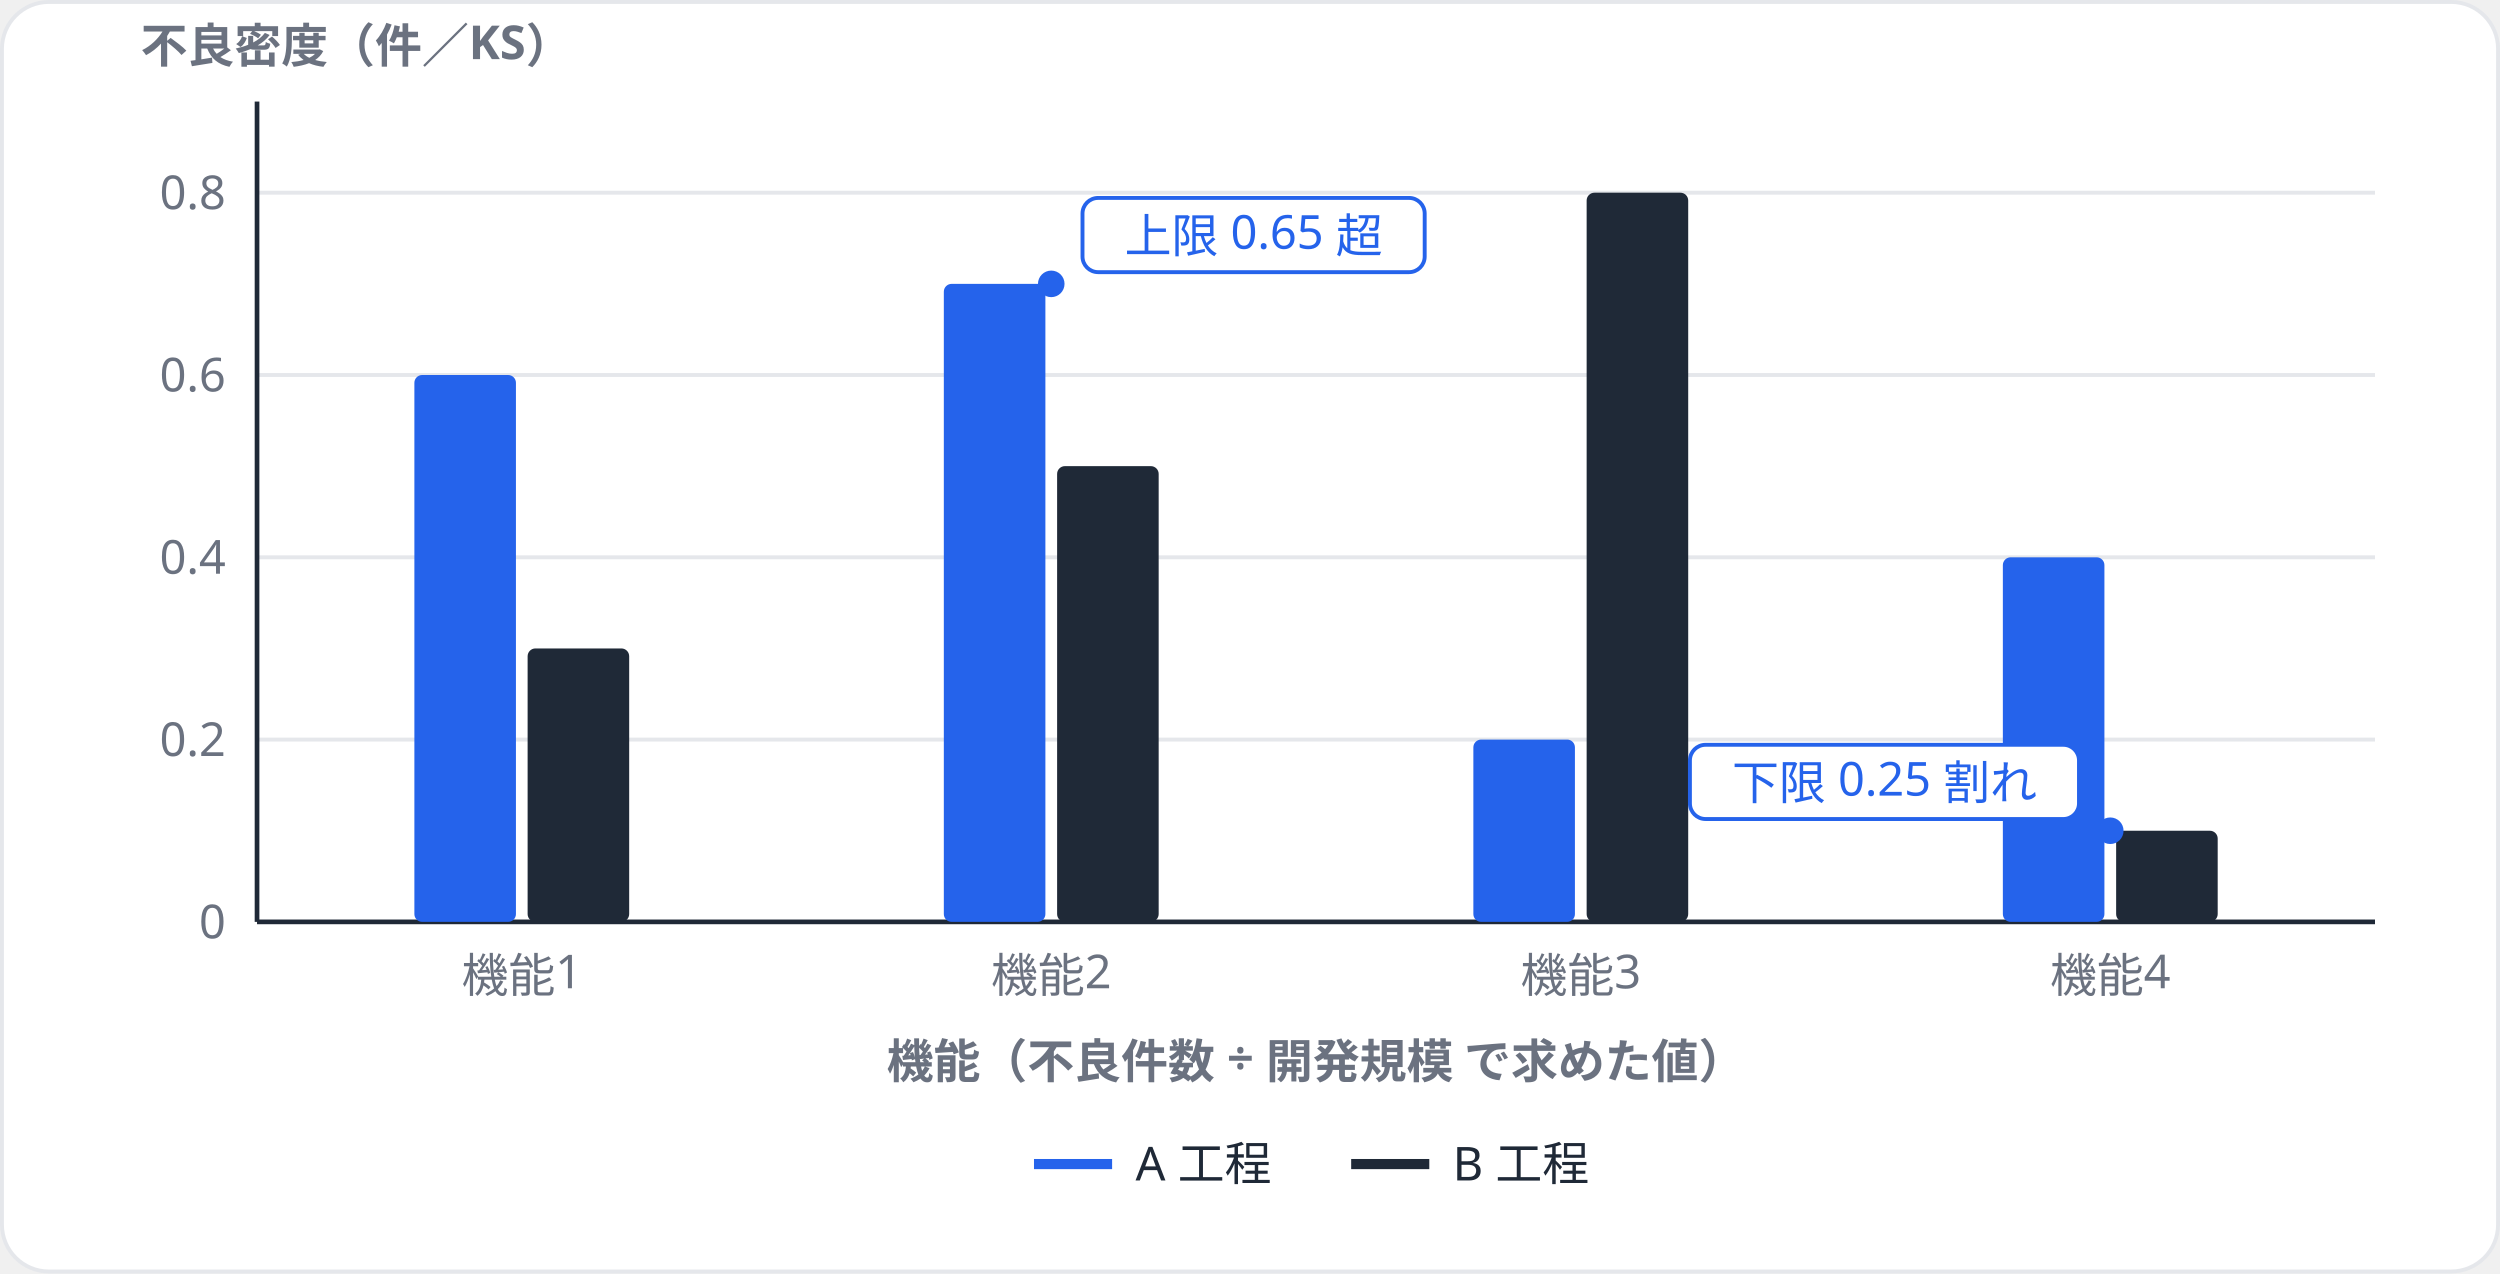
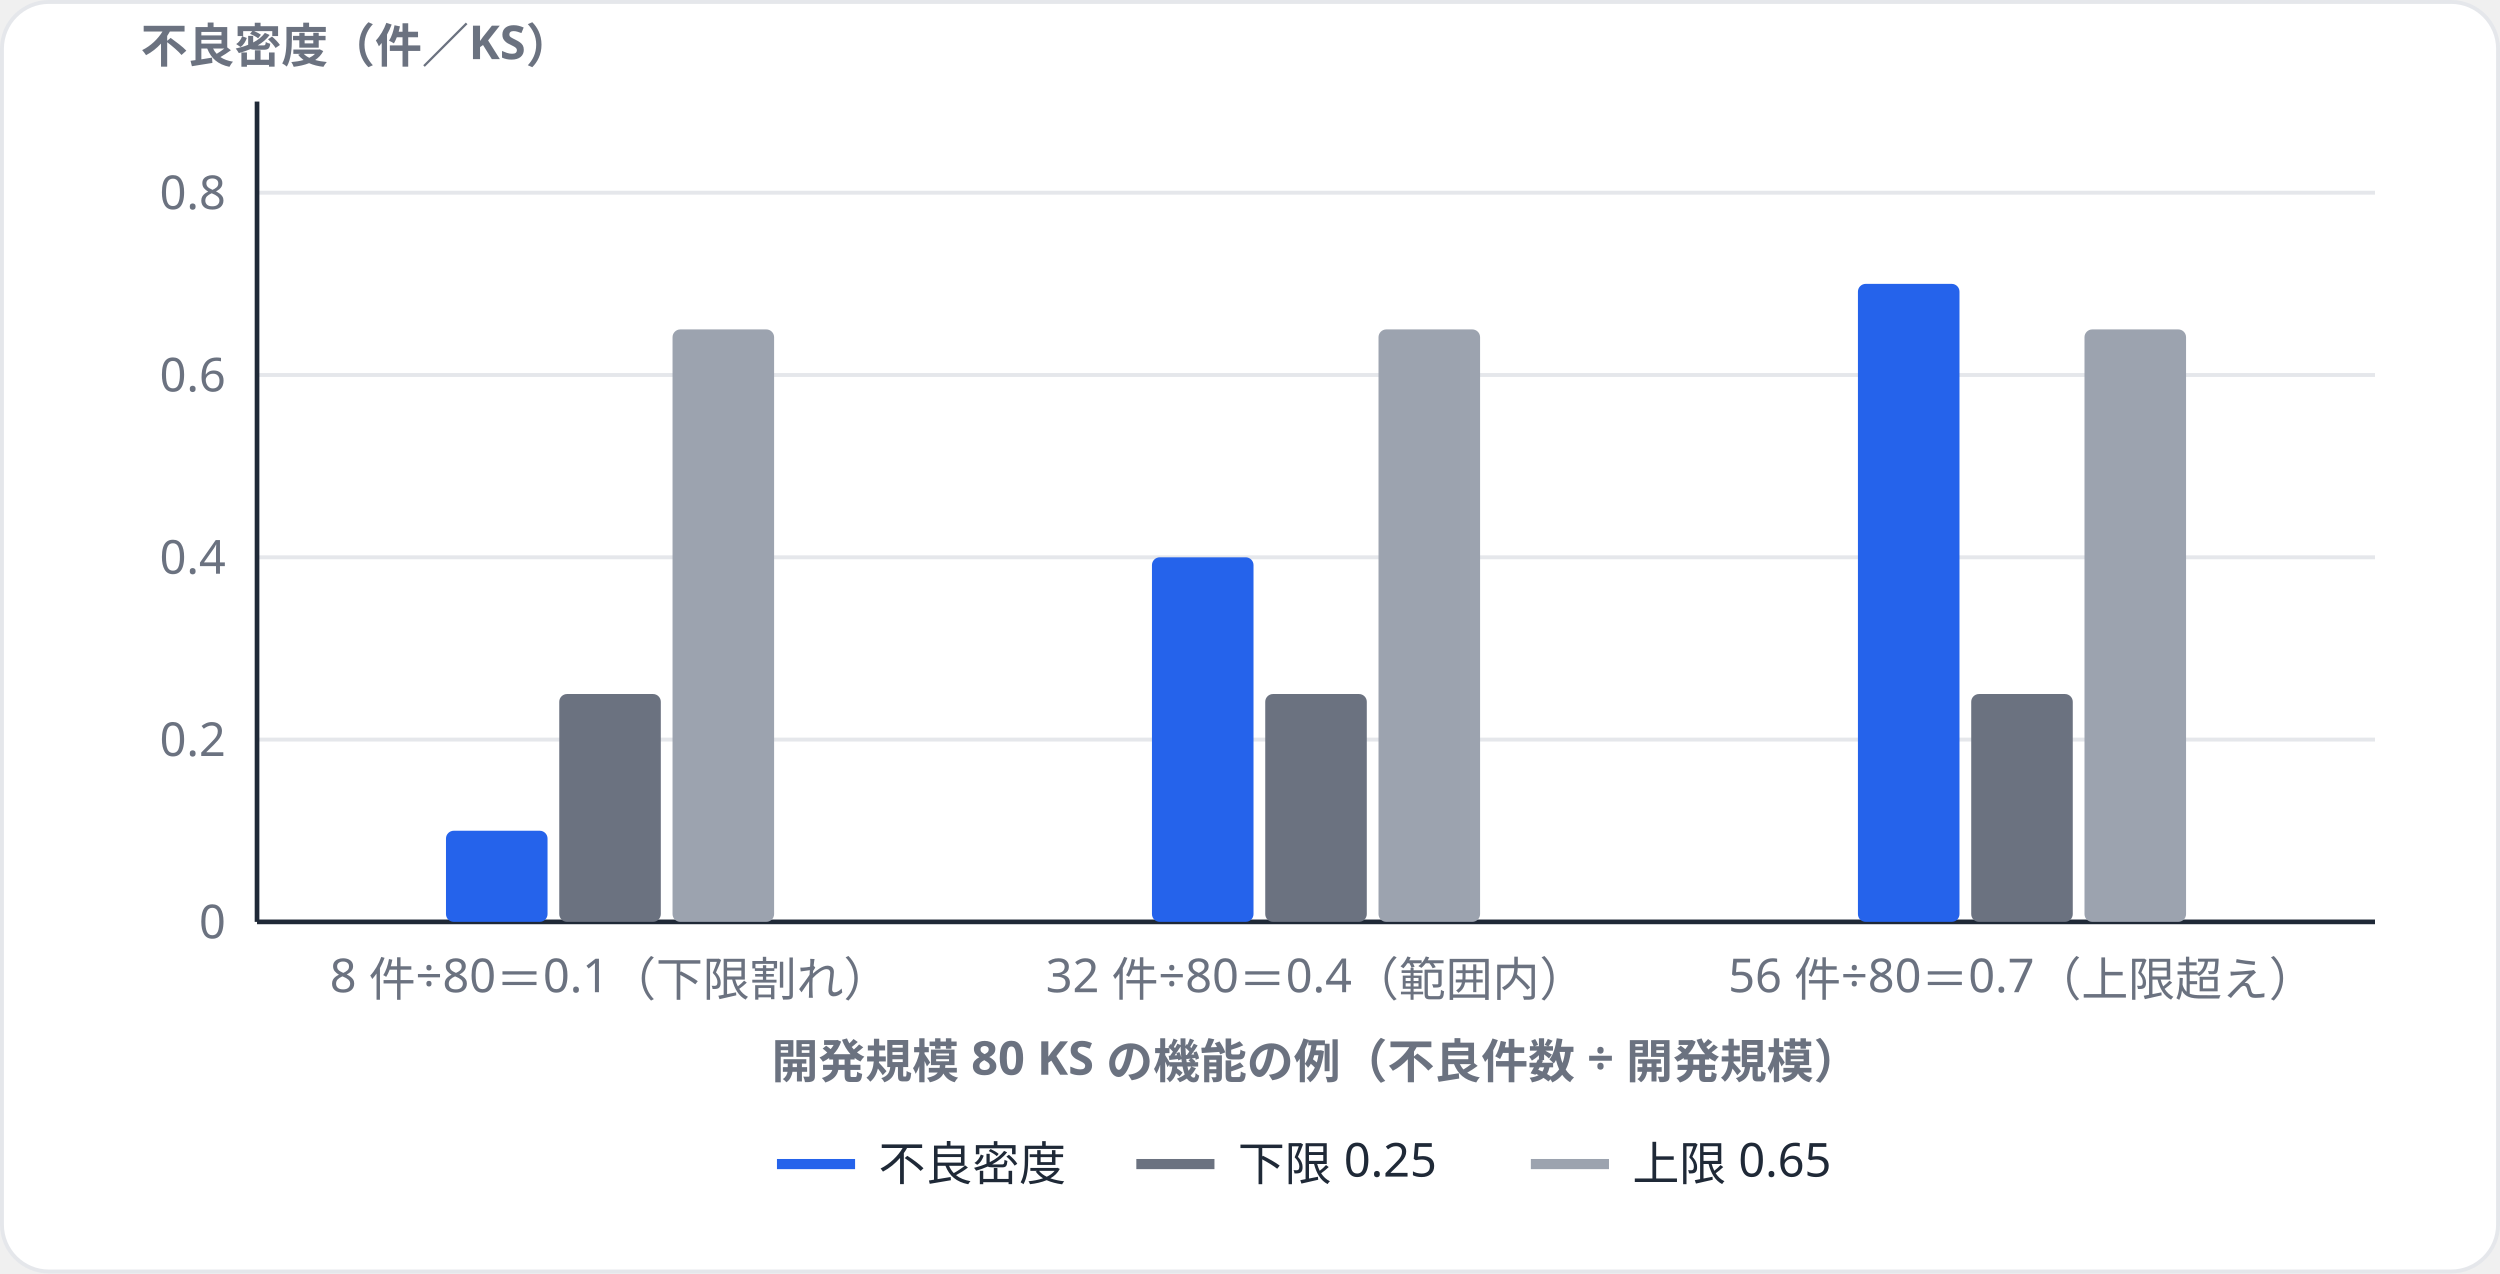
<svg xmlns="http://www.w3.org/2000/svg" width="640" height="326" viewBox="0 0 640 326">
  <rect x="0.5" y="0.5" width="639" height="325" rx="12" fill="#ffffff" stroke="#e5e7eb" stroke-width="1" />
  <g transform="translate(20 20)">
    <line x1="45.8" y1="216" x2="588" y2="216" stroke="#e5e7eb" stroke-width="1" />
    <text x="37.8" y="220.2" font-family="Hiragino Sans, Hiragino Kaku Gothic ProN, Noto Sans JP, Yu Gothic, Meiryo, sans-serif" font-size="12" fill="#6b7280" text-anchor="end">0</text>
    <line x1="45.8" y1="169.33" x2="588" y2="169.33" stroke="#e5e7eb" stroke-width="1" />
    <text x="37.8" y="173.53" font-family="Hiragino Sans, Hiragino Kaku Gothic ProN, Noto Sans JP, Yu Gothic, Meiryo, sans-serif" font-size="12" fill="#6b7280" text-anchor="end">0.2</text>
    <line x1="45.8" y1="122.67" x2="588" y2="122.67" stroke="#e5e7eb" stroke-width="1" />
    <text x="37.8" y="126.87" font-family="Hiragino Sans, Hiragino Kaku Gothic ProN, Noto Sans JP, Yu Gothic, Meiryo, sans-serif" font-size="12" fill="#6b7280" text-anchor="end">0.4</text>
    <line x1="45.8" y1="76" x2="588" y2="76" stroke="#e5e7eb" stroke-width="1" />
    <text x="37.8" y="80.2" font-family="Hiragino Sans, Hiragino Kaku Gothic ProN, Noto Sans JP, Yu Gothic, Meiryo, sans-serif" font-size="12" fill="#6b7280" text-anchor="end">0.6</text>
    <line x1="45.8" y1="29.33" x2="588" y2="29.33" stroke="#e5e7eb" stroke-width="1" />
    <text x="37.8" y="33.53" font-family="Hiragino Sans, Hiragino Kaku Gothic ProN, Noto Sans JP, Yu Gothic, Meiryo, sans-serif" font-size="12" fill="#6b7280" text-anchor="end">0.8</text>
    <line x1="45.8" y1="6" x2="45.8" y2="216" stroke="#1f2937" stroke-width="1.2" />
    <line x1="45.8" y1="216" x2="588" y2="216" stroke="#1f2937" stroke-width="1.2" />
-     <rect x="86.08" y="76" width="26" height="140" rx="2" fill="#2563eb" />
-     <rect x="221.62" y="52.67" width="26" height="163.33" rx="2" fill="#2563eb" />
-     <rect x="357.18" y="169.33" width="26" height="46.67" rx="2" fill="#2563eb" />
-     <rect x="492.73" y="122.67" width="26" height="93.33" rx="2" fill="#2563eb" />
-     <rect x="115.07" y="146" width="26" height="70" rx="2" fill="#1f2937" />
-     <rect x="250.62" y="99.33" width="26" height="116.67" rx="2" fill="#1f2937" />
-     <rect x="386.18" y="29.33" width="26" height="186.67" rx="2" fill="#1f2937" />
-     <rect x="521.73" y="192.67" width="26" height="23.33" rx="2" fill="#1f2937" />
-     <circle cx="249.12" cy="52.67" r="3.4" fill="#2563eb" />
-     <rect x="257.12" y="30.67" width="87.6" height="19" rx="4" fill="#ffffff" stroke="#2563eb" stroke-width="1" />
-     <text x="300.93" y="44.67" font-family="Hiragino Sans, Hiragino Kaku Gothic ProN, Noto Sans JP, Yu Gothic, Meiryo, sans-serif" font-size="12" fill="#2563eb" text-anchor="middle">上限 0.65 超</text>
-     <circle cx="520.23" cy="192.67" r="3.4" fill="#2563eb" />
-     <rect x="412.62" y="170.67" width="99.6" height="19" rx="4" fill="#ffffff" stroke="#2563eb" stroke-width="1" />
-     <text x="462.43" y="184.67" font-family="Hiragino Sans, Hiragino Kaku Gothic ProN, Noto Sans JP, Yu Gothic, Meiryo, sans-serif" font-size="12" fill="#2563eb" text-anchor="middle">下限 0.25 割れ</text>
-     <text x="113.58" y="234" font-family="Hiragino Sans, Hiragino Kaku Gothic ProN, Noto Sans JP, Yu Gothic, Meiryo, sans-serif" font-size="12" fill="#6b7280" text-anchor="middle">機能1</text>
-     <text x="249.12" y="234" font-family="Hiragino Sans, Hiragino Kaku Gothic ProN, Noto Sans JP, Yu Gothic, Meiryo, sans-serif" font-size="12" fill="#6b7280" text-anchor="middle">機能2</text>
-     <text x="384.68" y="234" font-family="Hiragino Sans, Hiragino Kaku Gothic ProN, Noto Sans JP, Yu Gothic, Meiryo, sans-serif" font-size="12" fill="#6b7280" text-anchor="middle">機能3</text>
-     <text x="520.23" y="234" font-family="Hiragino Sans, Hiragino Kaku Gothic ProN, Noto Sans JP, Yu Gothic, Meiryo, sans-serif" font-size="12" fill="#6b7280" text-anchor="middle">機能4</text>
-     <text x="316.9" y="256" font-family="Hiragino Sans, Hiragino Kaku Gothic ProN, Noto Sans JP, Yu Gothic, Meiryo, sans-serif" font-size="12" fill="#6b7280" text-anchor="middle" font-weight="600">機能（不良件数 ÷ 開発規模 で求めた値）</text>
+     <rect x="94.17" y="192.67" width="26" height="23.33" rx="2" fill="#2563eb" />
+     <rect x="274.9" y="122.67" width="26" height="93.33" rx="2" fill="#2563eb" />
+     <rect x="455.63" y="52.67" width="26" height="163.33" rx="2" fill="#2563eb" />
+     <rect x="123.17" y="157.67" width="26" height="58.33" rx="2" fill="#6b7280" />
+     <rect x="303.9" y="157.67" width="26" height="58.33" rx="2" fill="#6b7280" />
+     <rect x="484.63" y="157.67" width="26" height="58.33" rx="2" fill="#6b7280" />
+     <rect x="152.17" y="64.33" width="26" height="151.67" rx="2" fill="#9ca3af" />
+     <rect x="332.9" y="64.33" width="26" height="151.67" rx="2" fill="#9ca3af" />
+     <rect x="513.63" y="64.33" width="26" height="151.67" rx="2" fill="#9ca3af" />
+     <text x="136.17" y="234" font-family="Hiragino Sans, Hiragino Kaku Gothic ProN, Noto Sans JP, Yu Gothic, Meiryo, sans-serif" font-size="12" fill="#6b7280" text-anchor="middle">8 件÷80＝0.1（下限割れ）</text>
+     <text x="316.9" y="234" font-family="Hiragino Sans, Hiragino Kaku Gothic ProN, Noto Sans JP, Yu Gothic, Meiryo, sans-serif" font-size="12" fill="#6b7280" text-anchor="middle">32 件÷80＝0.4（範囲内）</text>
+     <text x="497.63" y="234" font-family="Hiragino Sans, Hiragino Kaku Gothic ProN, Noto Sans JP, Yu Gothic, Meiryo, sans-serif" font-size="12" fill="#6b7280" text-anchor="middle">56 件÷80＝0.7（上限超え）</text>
+     <text x="316.9" y="256" font-family="Hiragino Sans, Hiragino Kaku Gothic ProN, Noto Sans JP, Yu Gothic, Meiryo, sans-serif" font-size="12" fill="#6b7280" text-anchor="middle" font-weight="600">開発規模 80 KS の機能の例（不良件数 ÷ 開発規模）</text>
    <text x="16" y="-4" font-family="Hiragino Sans, Hiragino Kaku Gothic ProN, Noto Sans JP, Yu Gothic, Meiryo, sans-serif" font-size="12" fill="#6b7280" text-anchor="start" font-weight="600">不良密度（件／KS）</text>
-     <line x1="244.7" y1="278" x2="264.7" y2="278" stroke="#2563eb" stroke-width="2.6" />
-     <text x="270.7" y="282.2" font-family="Hiragino Sans, Hiragino Kaku Gothic ProN, Noto Sans JP, Yu Gothic, Meiryo, sans-serif" font-size="12" fill="#1f2937" text-anchor="start">A 工程</text>
-     <line x1="325.9" y1="278" x2="345.9" y2="278" stroke="#1f2937" stroke-width="2.6" />
-     <text x="351.9" y="282.2" font-family="Hiragino Sans, Hiragino Kaku Gothic ProN, Noto Sans JP, Yu Gothic, Meiryo, sans-serif" font-size="12" fill="#1f2937" text-anchor="start">B 工程</text>
+     <line x1="178.9" y1="278" x2="198.9" y2="278" stroke="#2563eb" stroke-width="2.6" />
+     <text x="204.9" y="282.2" font-family="Hiragino Sans, Hiragino Kaku Gothic ProN, Noto Sans JP, Yu Gothic, Meiryo, sans-serif" font-size="12" fill="#1f2937" text-anchor="start">不良密度</text>
+     <line x1="270.9" y1="278" x2="290.9" y2="278" stroke="#6b7280" stroke-width="2.6" />
+     <text x="296.9" y="282.2" font-family="Hiragino Sans, Hiragino Kaku Gothic ProN, Noto Sans JP, Yu Gothic, Meiryo, sans-serif" font-size="12" fill="#1f2937" text-anchor="start">下限 0.25</text>
+     <line x1="371.9" y1="278" x2="391.9" y2="278" stroke="#9ca3af" stroke-width="2.6" />
+     <text x="397.9" y="282.2" font-family="Hiragino Sans, Hiragino Kaku Gothic ProN, Noto Sans JP, Yu Gothic, Meiryo, sans-serif" font-size="12" fill="#1f2937" text-anchor="start">上限 0.65</text>
  </g>
</svg>
